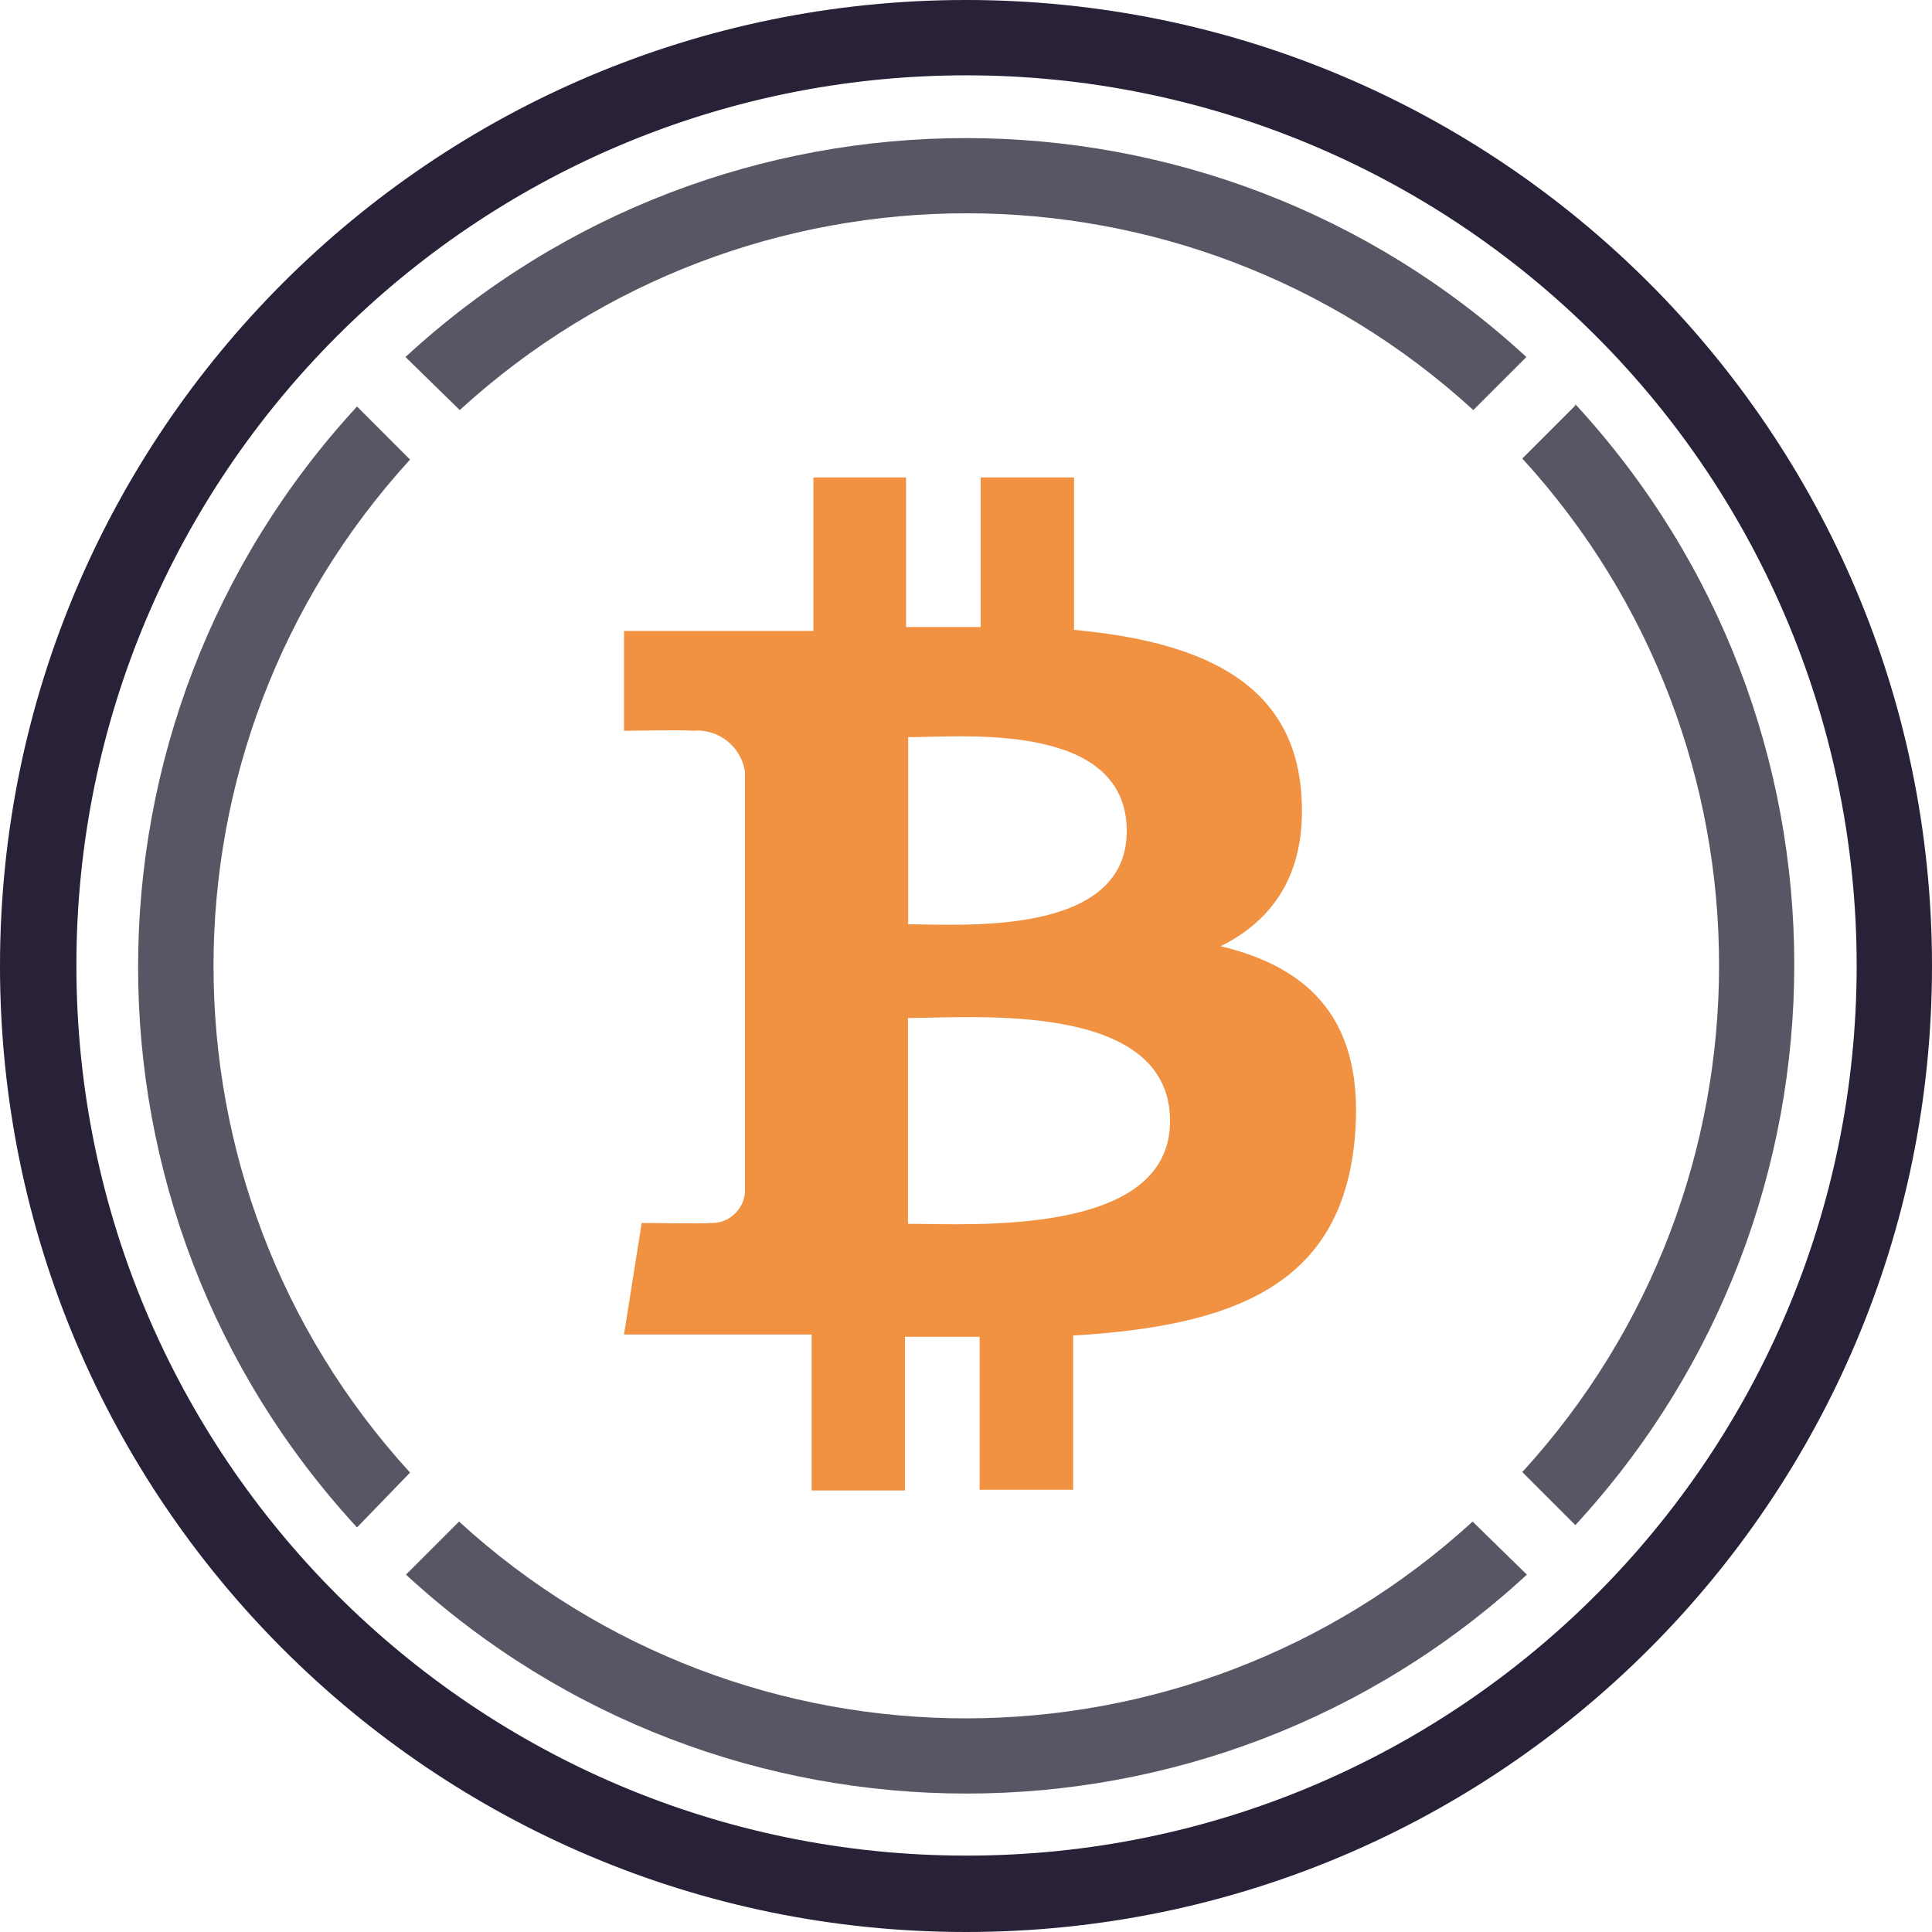
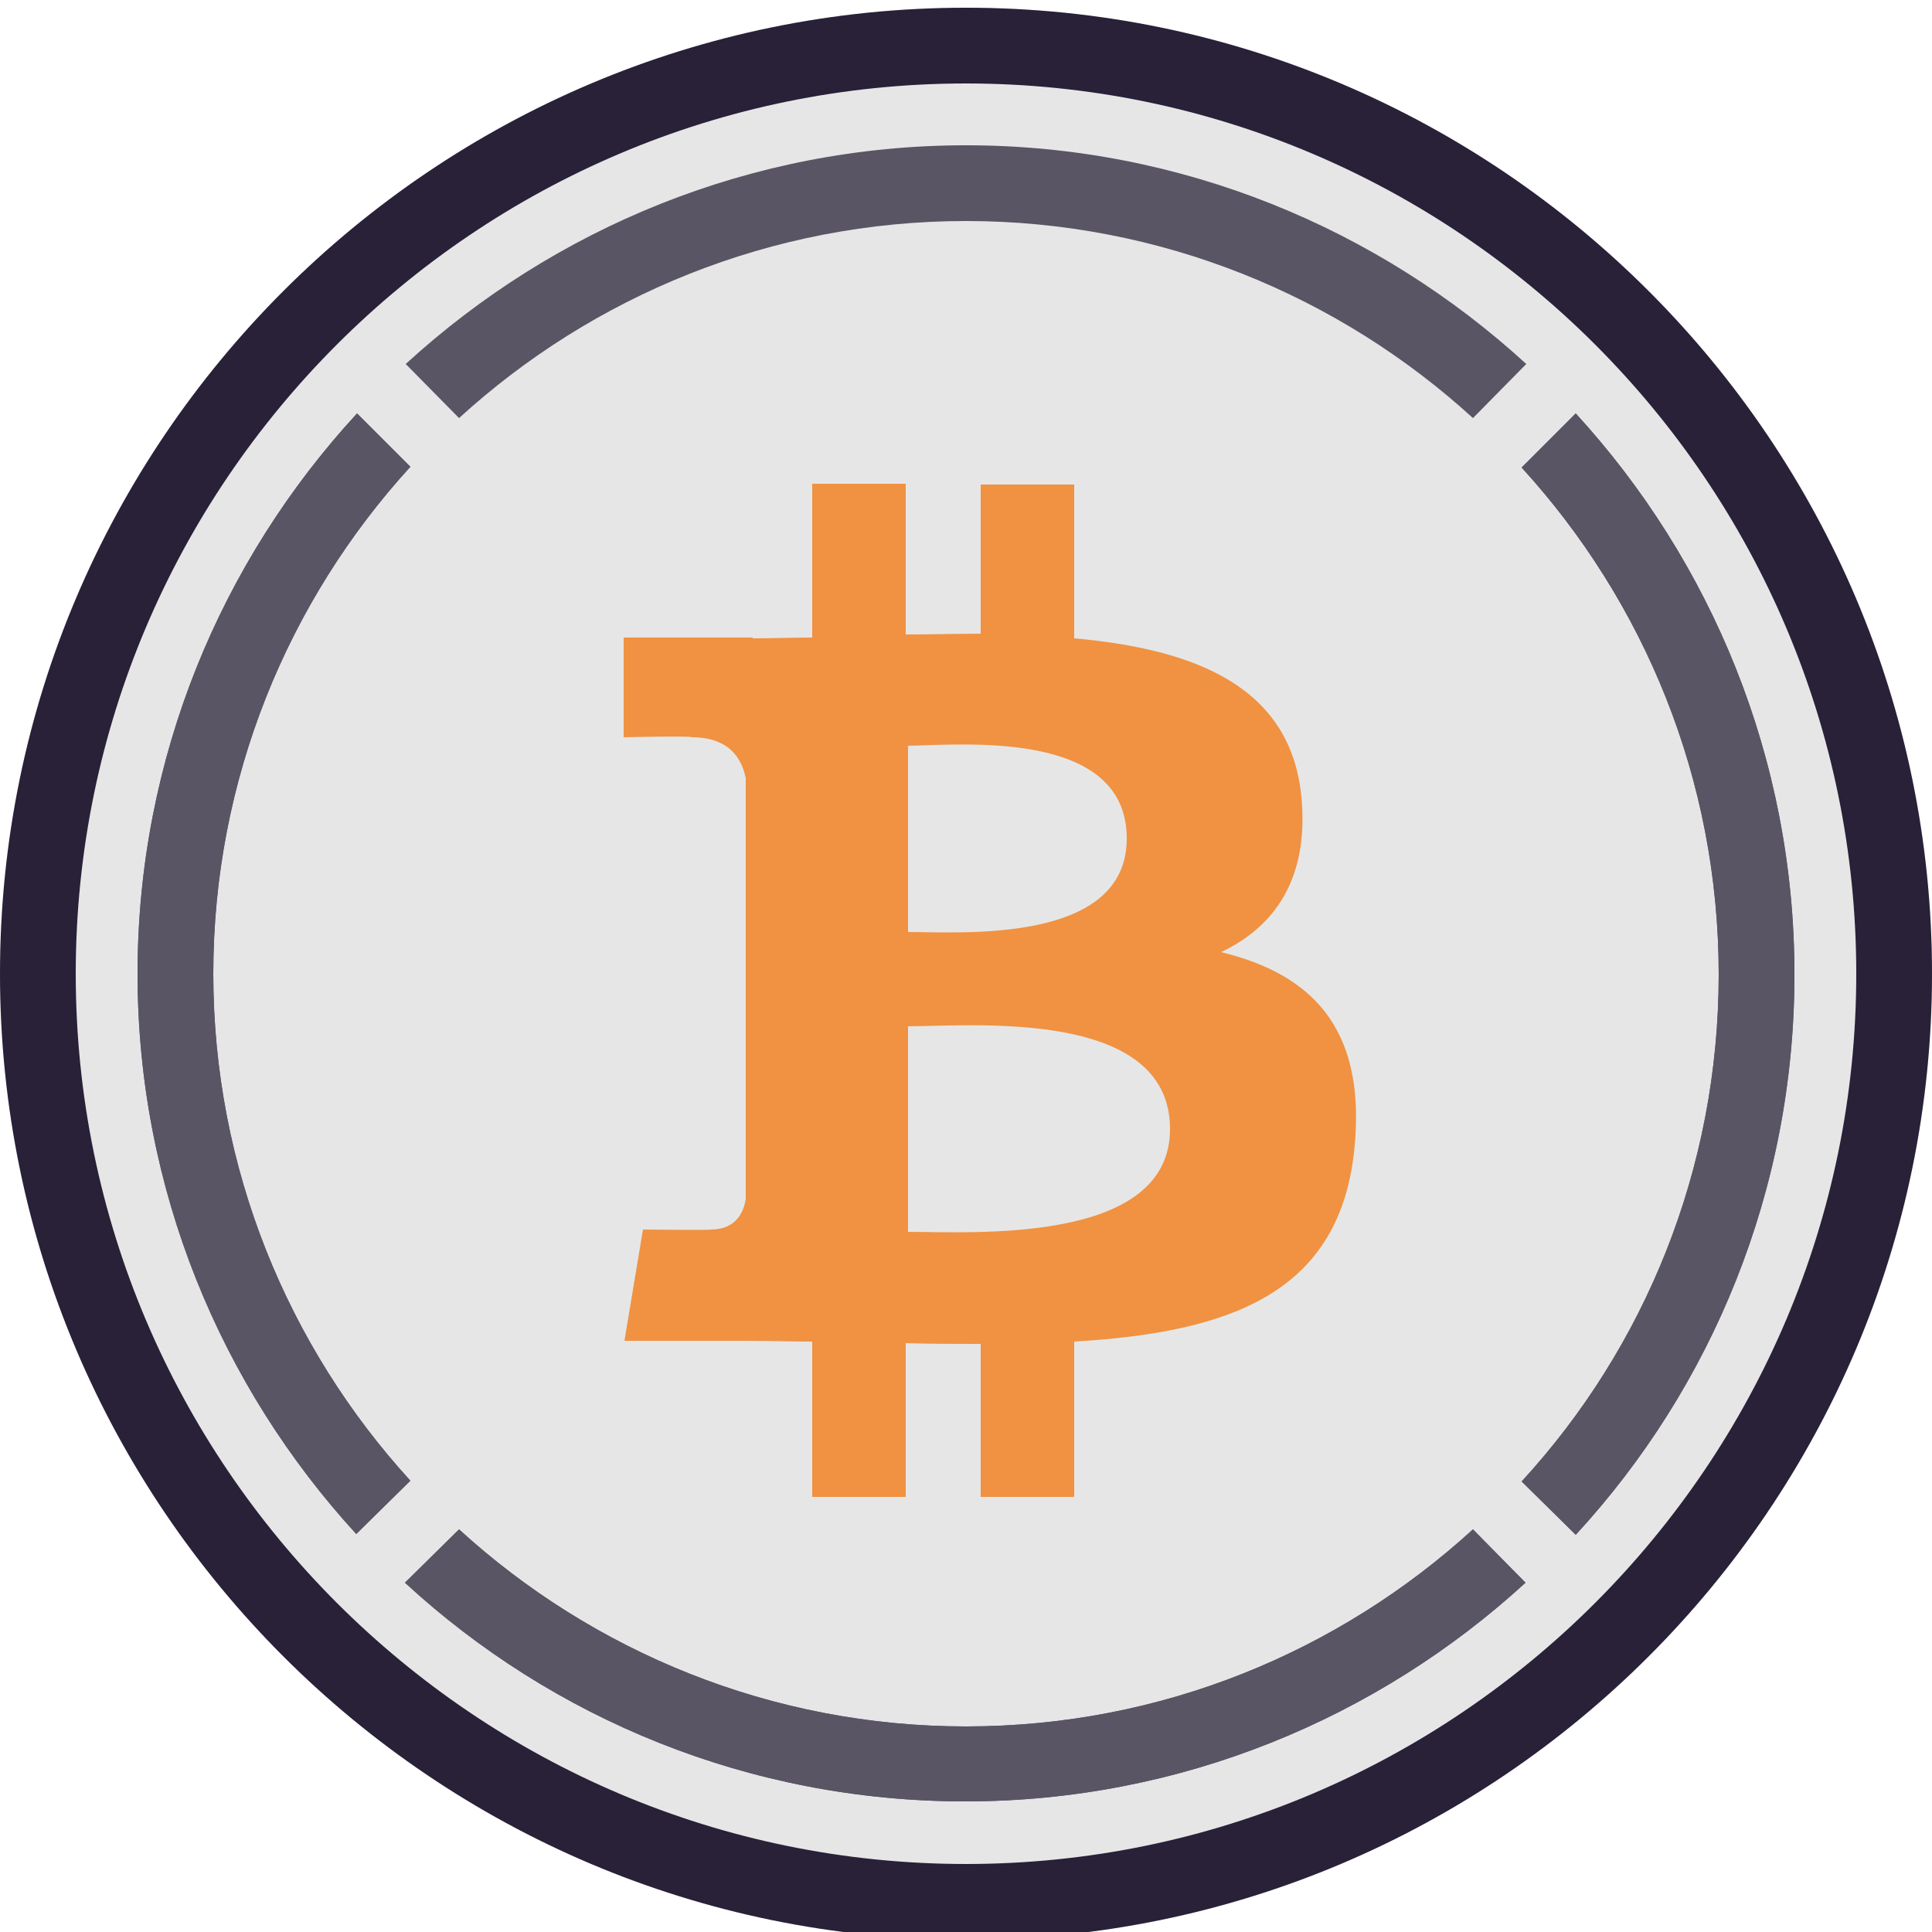
- <svg xmlns="http://www.w3.org/2000/svg" viewBox="0 0 109.26 109.26">
-   <defs>
-     <style>.cls-1{fill:#5a5564;}.cls-2{fill:#f09242;}.cls-3{fill:#282138;}</style>
-   </defs>
-   <g id="Layer_2" data-name="Layer 2">
-     <g id="Layer_1-2" data-name="Layer 1">
-       <g id="Page-1">
-         <g id="wbtc_colour" data-name="wbtc colour">
-           <path id="Shape" class="cls-1" d="M89.09,22.93l-3,3a42.47,42.47,0,0,1,0,57.32l3,3a46.76,46.76,0,0,0,0-63.39Z" />
-           <path id="Shape-2" data-name="Shape" class="cls-1" d="M26,23.19a42.47,42.47,0,0,1,57.32,0l3-3a46.76,46.76,0,0,0-63.39,0Z" />
-           <path id="Shape-3" data-name="Shape" class="cls-1" d="M23.19,83.28a42.47,42.47,0,0,1,0-57.29l-3-3a46.76,46.76,0,0,0,0,63.39Z" />
-           <path id="Shape-4" data-name="Shape" class="cls-1" d="M83.28,86.05a42.47,42.47,0,0,1-57.32,0l-3,3a46.76,46.76,0,0,0,63.39,0Z" />
-           <path id="Shape-5" data-name="Shape" class="cls-2" d="M73.57,44.62c-.6-6.26-6-8.36-12.83-9V27H55.46v8.46c-1.39,0-2.81,0-4.22,0V27H46v8.68H35.29v5.65s3.9-.07,3.84,0a2.73,2.73,0,0,1,3,2.32V67.41a1.85,1.85,0,0,1-.64,1.29,1.83,1.83,0,0,1-1.36.46c.07.06-3.84,0-3.84,0l-1,6.31H45.9v8.82h5.28V75.6H55.4v8.65h5.29V75.53c8.92-.54,15.14-2.74,15.92-11.09.63-6.72-2.53-9.72-7.58-10.93C72.1,52,74,49.2,73.57,44.62ZM66.17,63.4c0,6.56-11.24,5.81-14.82,5.81V57.57C54.93,57.58,66.17,56.55,66.17,63.4ZM63.72,47c0,6-9.38,5.27-12.36,5.27V41.69C54.34,41.69,63.72,40.75,63.72,47Z" />
-           <path id="Shape-6" data-name="Shape" class="cls-3" d="M54.62,109.26a54.63,54.63,0,1,1,54.64-54.64A54.63,54.63,0,0,1,54.62,109.26Zm0-105A50.34,50.34,0,1,0,105,54.62,50.34,50.34,0,0,0,54.62,4.26Z" />
-         </g>
-       </g>
-     </g>
+ <svg xmlns="http://www.w3.org/2000/svg" class="token-wrappedbtc-wbtc" viewBox="0 0 250 250">
+   <g transform="translate(30, 30)">
+     <path fill="#E6E6E6" d="M95,221C26.1,221-30,164.9-30,96C-30,27.1,26.1-29,95-29S220,27.1,220,96 C220,164.9,163.9,221,95,221" />
+     <path fill="#5A5564" d="M173.9,23.5l-7,7c15.8,17.3,25.5,40.3,25.5,65.6c0,25.2-9.6,48.3-25.5,65.6l7,6.9 c17.6-19.1,28.3-44.6,28.3-72.5C202.2,68.1,191.4,42.6,173.9,23.5" />
+     <path fill="#5A5564" d="M29.4,24.1C46.7,8.3,69.8-1.4,95-1.4c25.2,0,48.3,9.7,65.6,25.5l6.9-7 C148.4-0.4,122.9-11.2,95-11.2c-27.9,0-53.4,10.8-72.5,28.3L29.4,24.1z" />
+     <path fill="#5A5564" d="M23.1,161.6C7.3,144.3-2.4,121.2-2.4,96c0-25.2,9.7-48.3,25.5-65.6l-6.9-6.9 C-1.4,42.6-12.2,68.1-12.2,96s10.8,53.4,28.3,72.5L23.1,161.6z" />
+     <path fill="#5A5564" d="M160.6,167.9c-17.3,15.8-40.3,25.5-65.6,25.5c-25.2,0-48.3-9.7-65.6-25.5l-7,6.9 c19.1,17.6,44.6,28.3,72.5,28.3c27.9,0,53.4-10.8,72.5-28.3L160.6,167.9z" />
+     <path fill="#5A5564" d="M173.9,23.5l-7,7c15.8,17.3,25.5,40.3,25.5,65.6c0,25.2-9.6,48.3-25.5,65.6l7,6.9 c17.6-19.1,28.3-44.6,28.3-72.5C202.2,68.1,191.4,42.6,173.9,23.5" />
+     <path fill="#5A5564" d="M23.1,161.6C7.3,144.3-2.4,121.2-2.4,96c0-25.2,9.7-48.3,25.5-65.6l-6.9-6.9 C-1.4,42.6-12.2,68.1-12.2,96s10.8,53.4,28.3,72.5L23.1,161.6z" />
+     <path fill="#5A5564" d="M160.6,167.9c-17.3,15.8-40.3,25.5-65.6,25.5c-25.2,0-48.3-9.7-65.6-25.5l-7,6.9 c19.1,17.6,44.6,28.3,72.5,28.3c27.9,0,53.4-10.8,72.5-28.3L160.6,167.9z" />
+     <path fill="#F09242" d="M115.8,78.5c0,13.7-21.5,12.1-28.3,12.1l0-24.1C94.4,66.4,115.8,64.3,115.8,78.5 M121.4,116.1 c0,15-25.7,13.3-33.9,13.3l0-26.6C95.7,102.8,121.4,100.4,121.4,116.1 M138.4,73.1C137,58.8,124.6,54,109,52.6l0-19.9l-12.1,0   l0,19.3c-3.2,0-6.4,0.1-9.7,0.1l0-19.5l-12.1,0l0,19.9c-2.6,0-5.2,0.1-7.7,0.1v-0.1l-16.7,0l0,12.9c0,0,8.9-0.2,8.8,0   c4.9,0,6.5,2.8,7,5.3l0,22.6v0.1l0,31.7c-0.2,1.5-1.1,4-4.5,4c0.2,0.1-8.8,0-8.8,0l-2.4,14.4l15.7,0c2.9,0,5.8,0.1,8.6,0.1l0,20.1   l12.1,0l0-19.9c3.2,0.1,6.4,0.1,9.7,0.1l0,19.8l12.1,0l0-20.1c20.3-1.2,34.6-6.3,36.3-25.4c1.4-15.4-5.8-22.2-17.3-25 C135,89.9,139.4,83.6,138.4,73.1" />
+     <path fill="#282138" d="M95-19.2C31.5-19.2-20.2,32.5-20.2,96S31.5,211.2,95,211.2S210.2,159.5,210.2,96 S158.5-19.2,95-19.2 M95,221C26.1,221-30,164.9-30,96C-30,27.1,26.1-29,95-29S220,27.1,220,96C220,164.9,163.9,221,95,221" />
  </g>
</svg>
